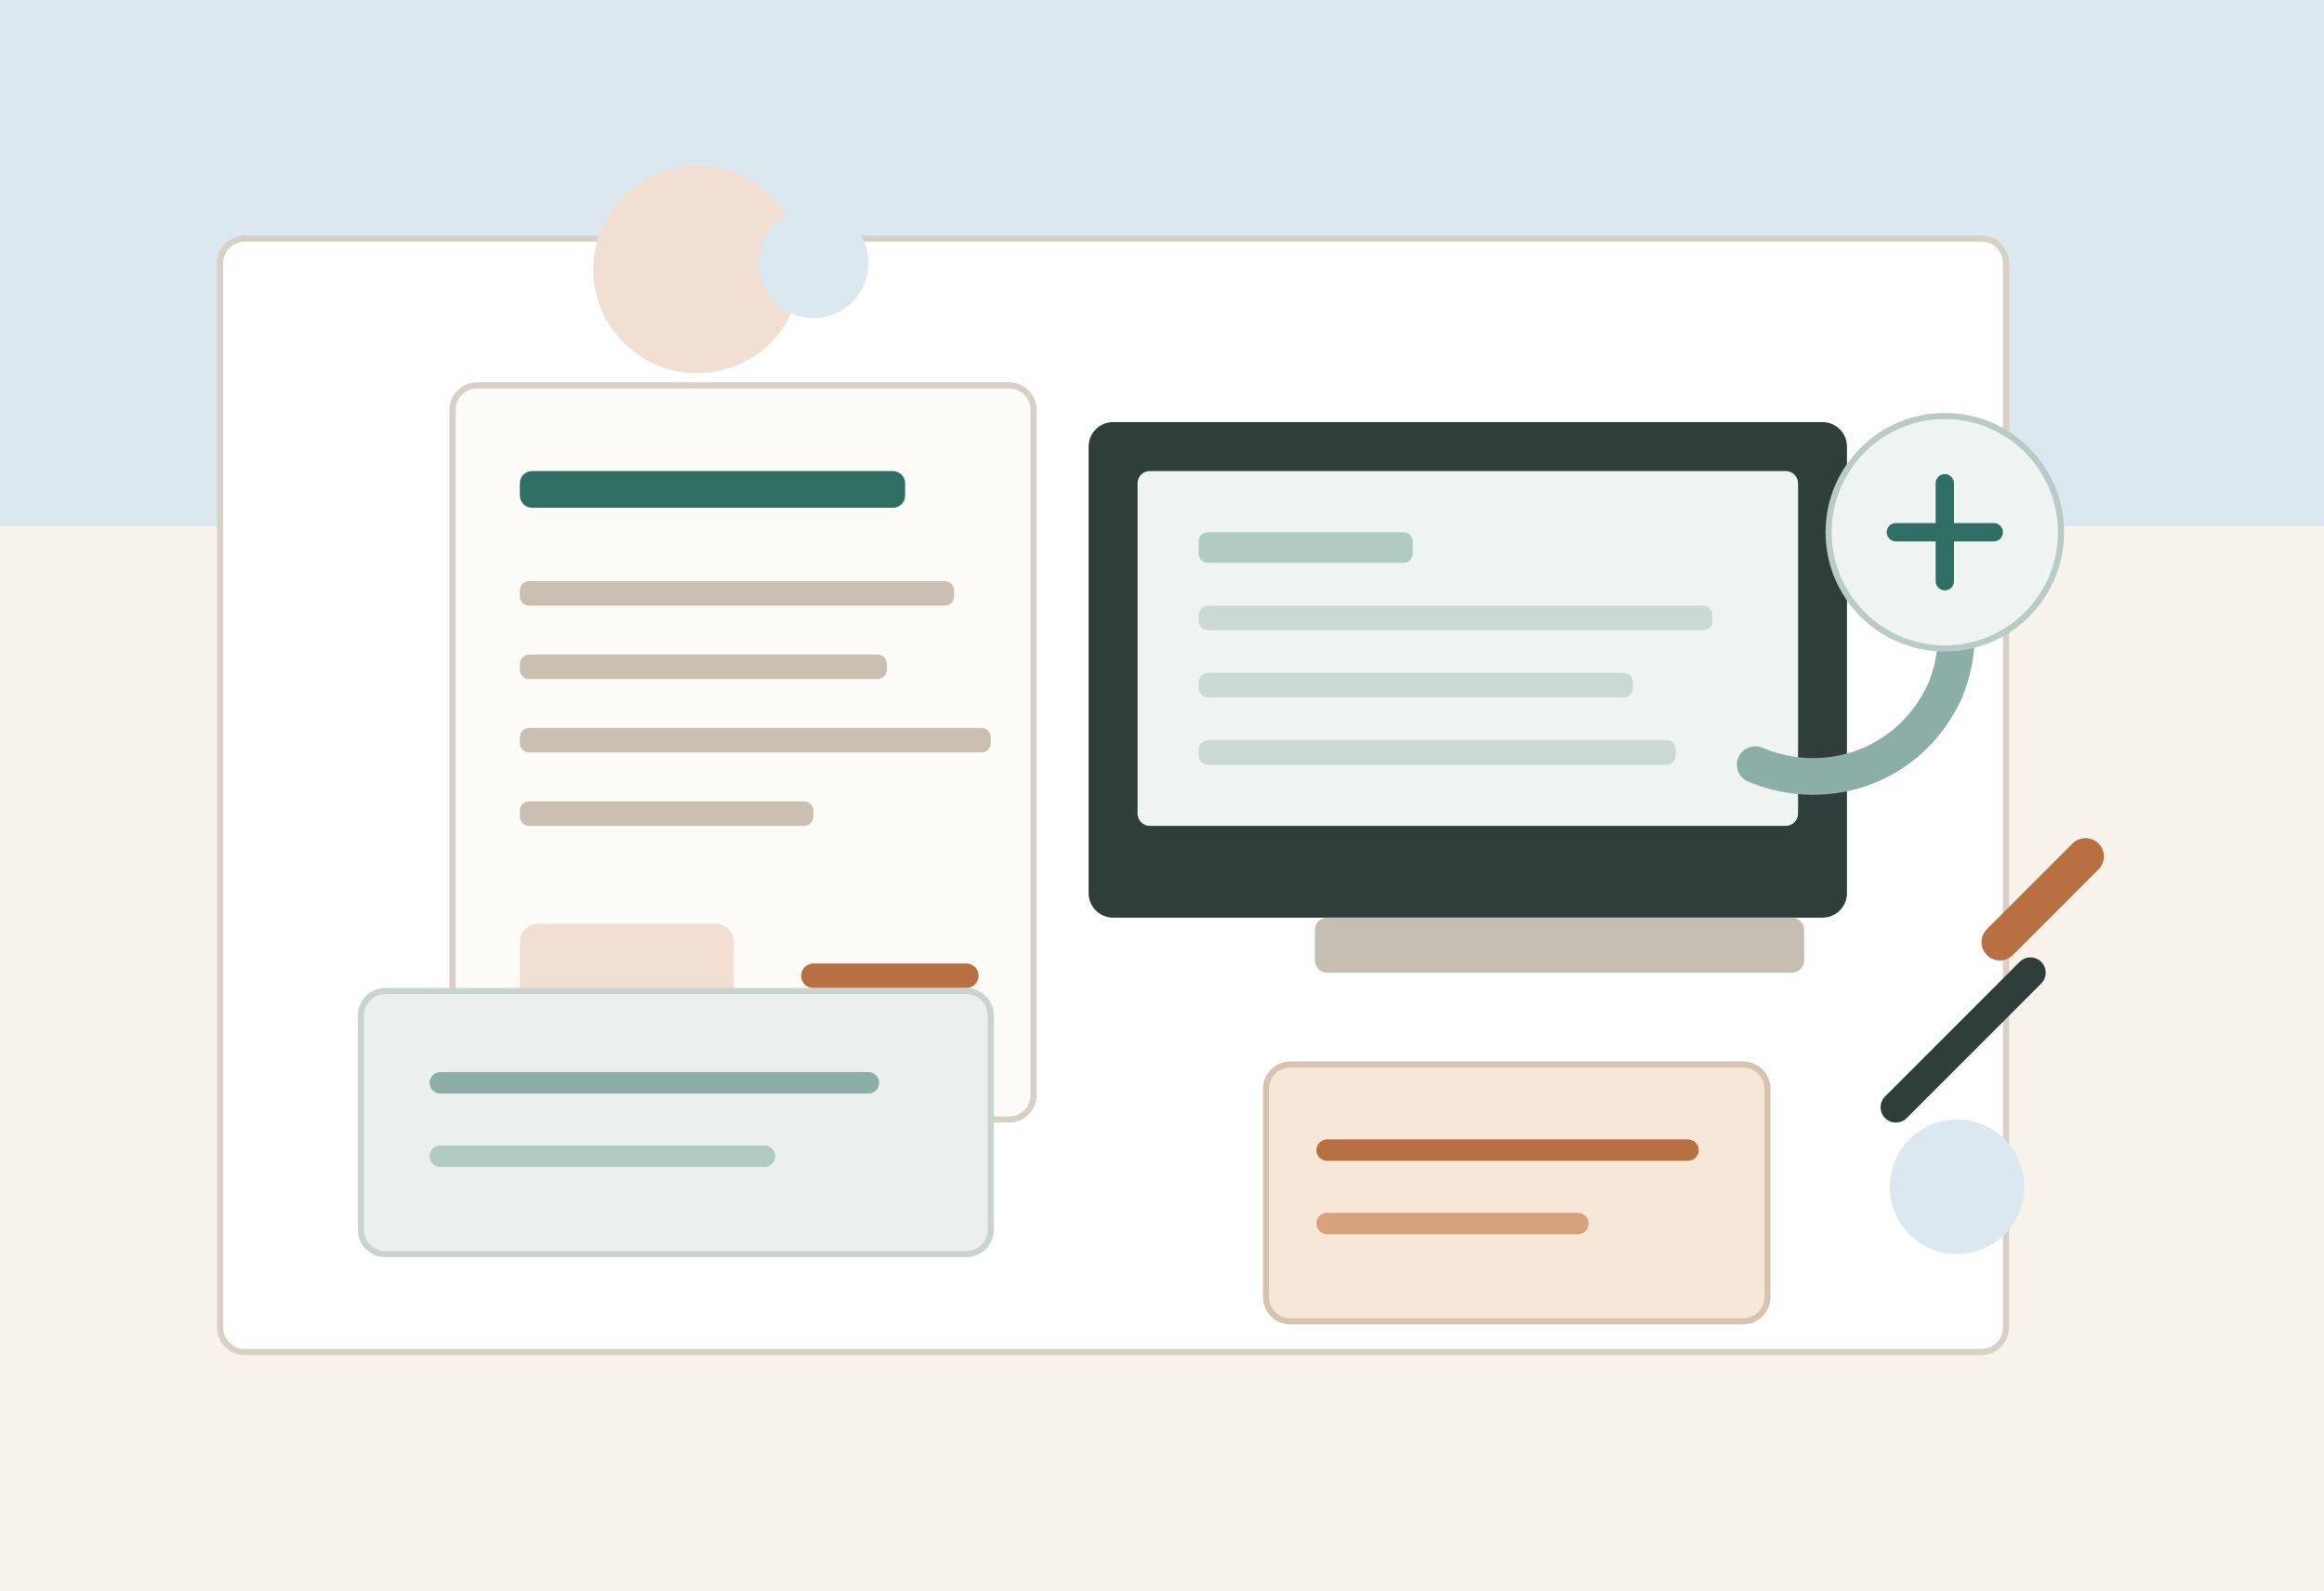
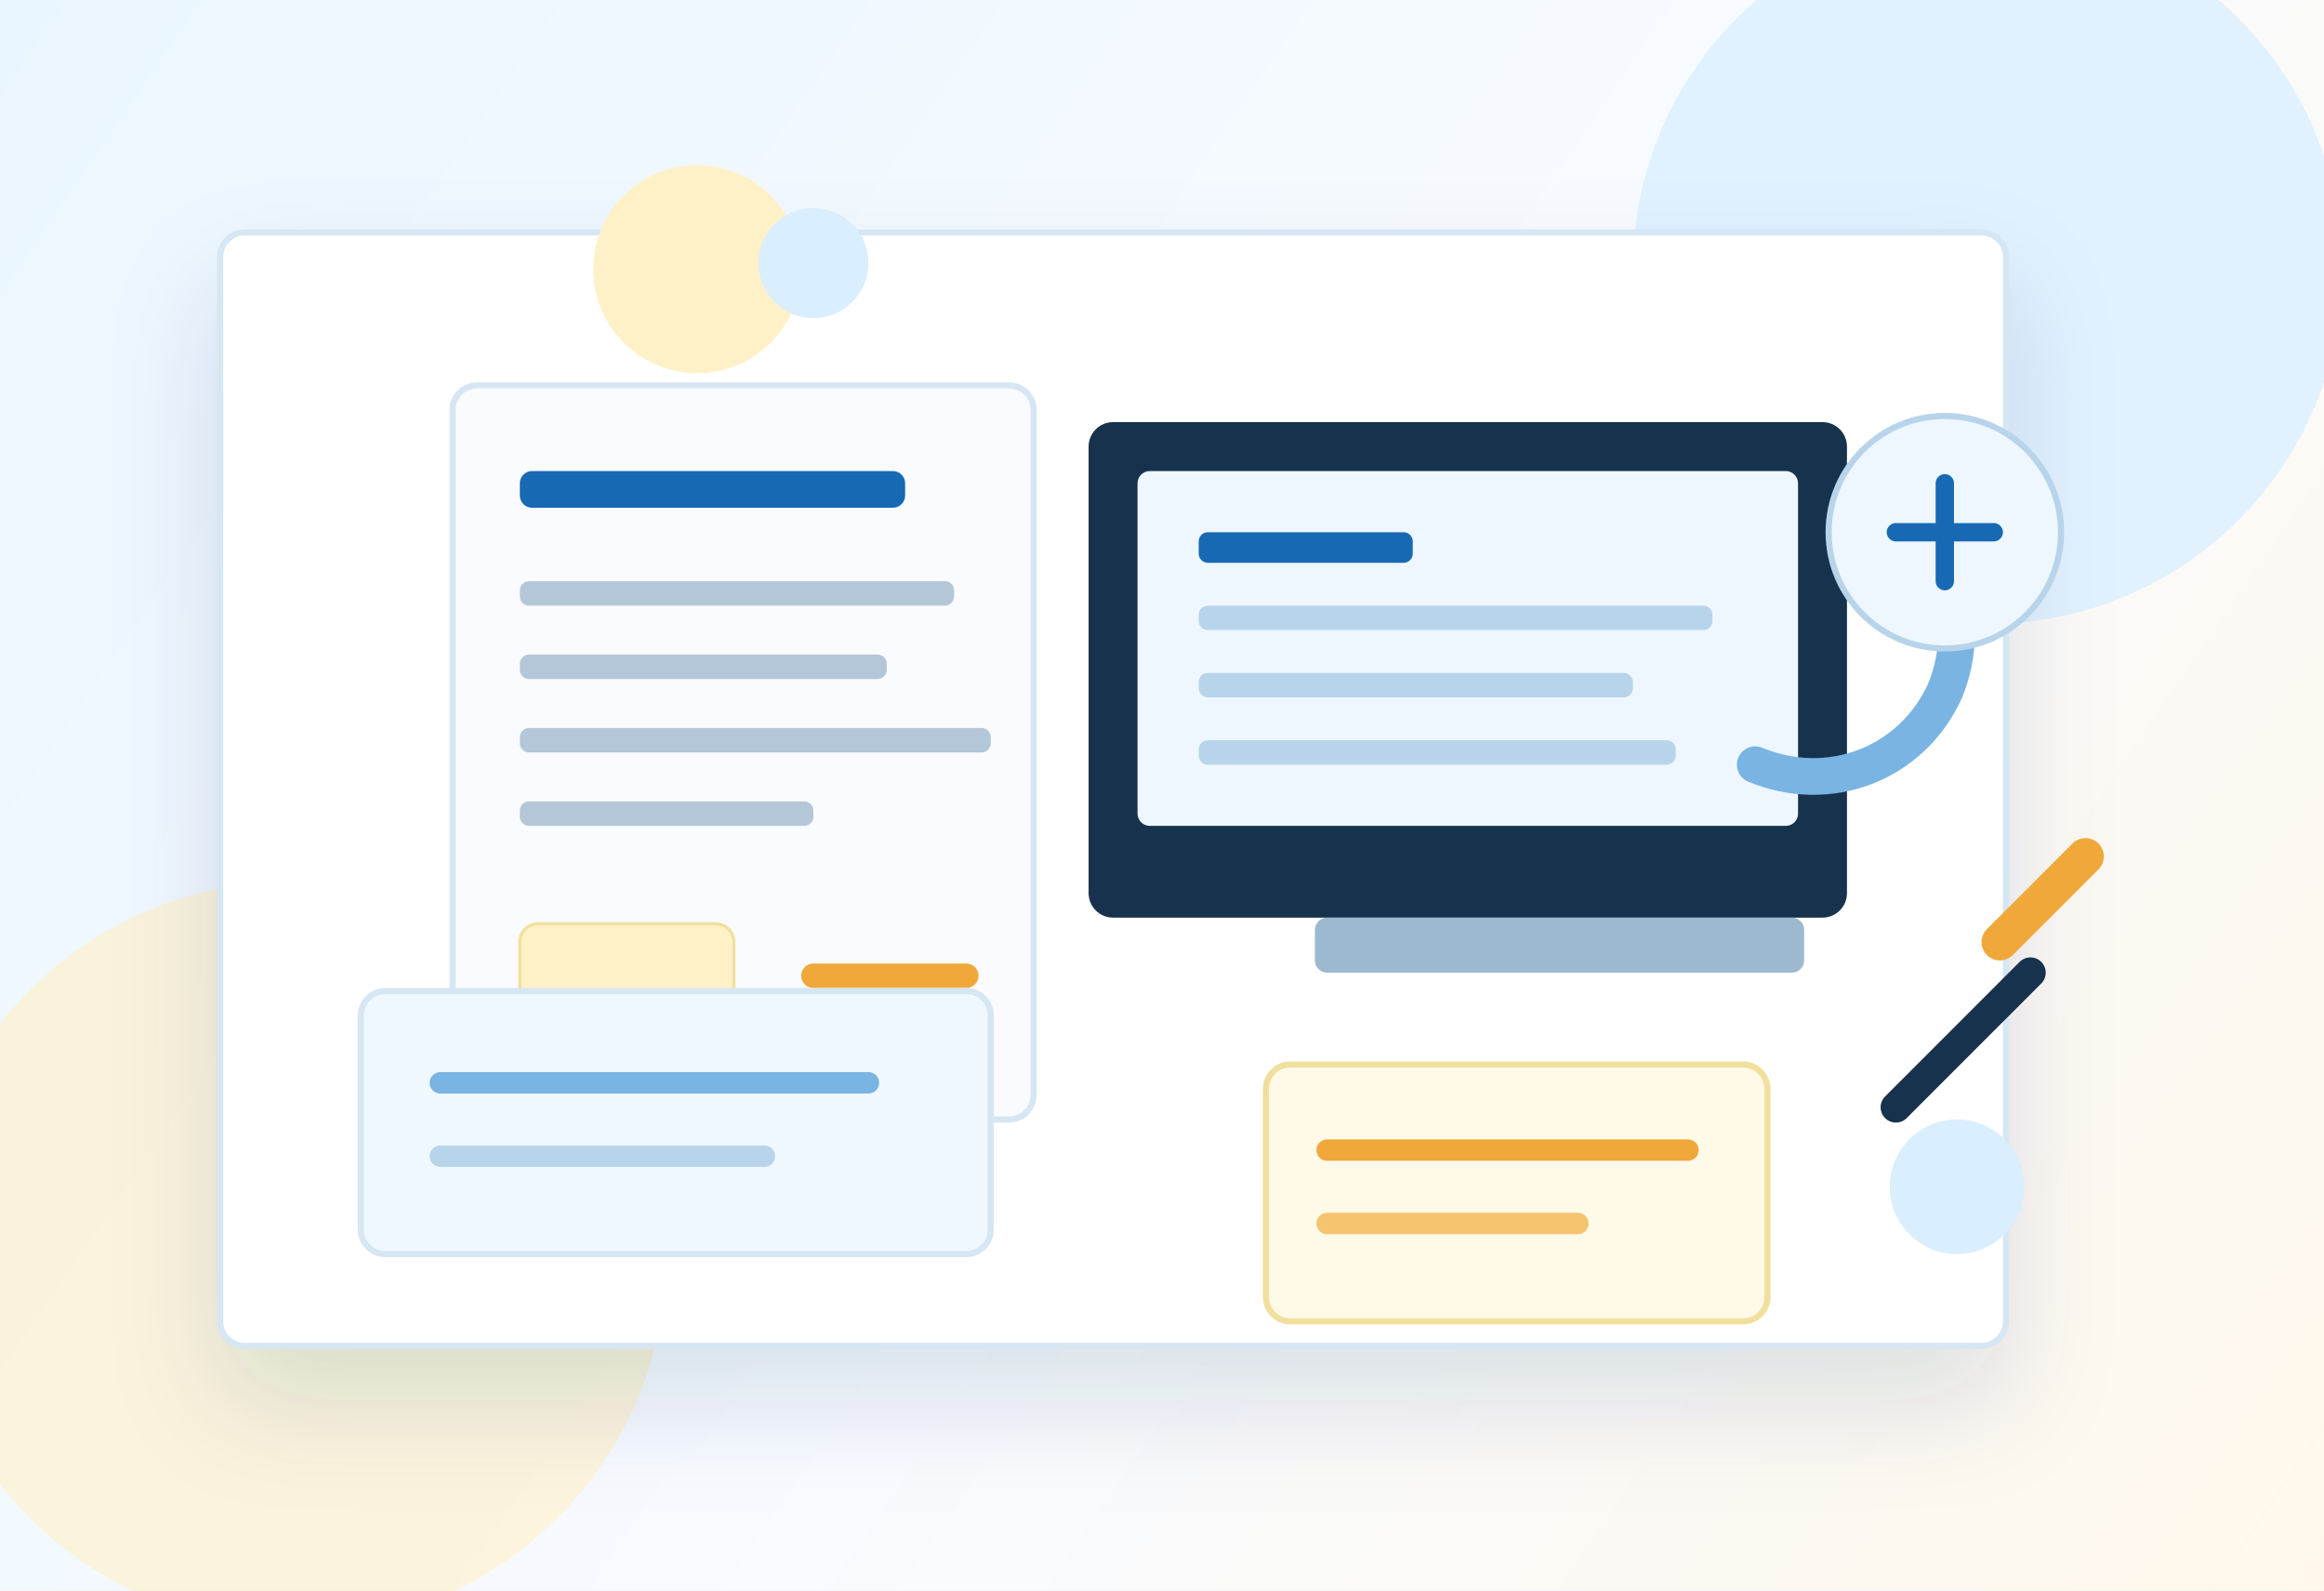
<svg xmlns="http://www.w3.org/2000/svg" width="760" height="520" viewBox="0 0 760 520" fill="none" role="img" aria-labelledby="title desc">
-   <rect width="760" height="520" fill="#F7F2EA" />
-   <rect x="0" y="0" width="760" height="172" fill="#DCE8EF" />
-   <rect x="72" y="78" width="584" height="364" rx="8" fill="#FFFFFF" />
-   <rect x="72" y="78" width="584" height="364" rx="8" stroke="#D8D0C4" stroke-width="2" />
-   <rect x="356" y="138" width="248" height="162" rx="8" fill="#2F3D3B" />
-   <rect x="372" y="154" width="216" height="116" rx="4" fill="#EEF4F2" />
-   <rect x="392" y="174" width="70" height="10" rx="3" fill="#AFCBC4" />
-   <rect x="392" y="198" width="168" height="8" rx="3" fill="#CAD9D5" />
-   <rect x="392" y="220" width="142" height="8" rx="3" fill="#CAD9D5" />
-   <rect x="392" y="242" width="156" height="8" rx="3" fill="#CAD9D5" />
-   <rect x="430" y="300" width="160" height="18" rx="4" fill="#C7BEB2" />
-   <rect x="148" y="126" width="190" height="240" rx="8" fill="#FDFBF7" stroke="#D8D0C4" stroke-width="2" />
-   <rect x="170" y="154" width="126" height="12" rx="4" fill="#2F6F63" />
-   <rect x="170" y="190" width="142" height="8" rx="3" fill="#CABFB0" />
-   <rect x="170" y="214" width="120" height="8" rx="3" fill="#CABFB0" />
-   <rect x="170" y="238" width="154" height="8" rx="3" fill="#CABFB0" />
-   <rect x="170" y="262" width="96" height="8" rx="3" fill="#CABFB0" />
-   <rect x="170" y="302" width="70" height="42" rx="6" fill="#F0DFD2" />
-   <path d="M266 319H316" stroke="#B86F42" stroke-width="8" stroke-linecap="round" />
-   <rect x="118" y="324" width="206" height="86" rx="8" fill="#EAF0EE" stroke="#C7D4D0" stroke-width="2" />
-   <path d="M144 354H284" stroke="#8BAFA7" stroke-width="7" stroke-linecap="round" />
-   <path d="M144 378H250" stroke="#AFCBC4" stroke-width="7" stroke-linecap="round" />
-   <rect x="414" y="348" width="164" height="84" rx="8" fill="#F7E7D9" stroke="#D8C2B0" stroke-width="2" />
-   <path d="M434 376H552" stroke="#B86F42" stroke-width="7" stroke-linecap="round" />
-   <path d="M434 400H516" stroke="#D7A17B" stroke-width="7" stroke-linecap="round" />
-   <path d="M612 164C636 174 646 202 636 226C625 250 598 260 574 250" stroke="#8BAFA7" stroke-width="12" stroke-linecap="round" />
-   <circle cx="636" cy="174" r="38" fill="#EEF4F2" stroke="#B8CBC7" stroke-width="2" />
-   <path d="M620 174H652" stroke="#2F6F63" stroke-width="6" stroke-linecap="round" />
-   <path d="M636 158V190" stroke="#2F6F63" stroke-width="6" stroke-linecap="round" />
-   <path d="M620 362L664 318" stroke="#2F3D3B" stroke-width="10" stroke-linecap="round" />
-   <path d="M654 308L682 280" stroke="#B86F42" stroke-width="12" stroke-linecap="round" />
-   <circle cx="228" cy="88" r="34" fill="#F0DFD2" />
-   <circle cx="266" cy="86" r="18" fill="#DCE8EF" />
-   <circle cx="640" cy="388" r="22" fill="#DCE8EF" />
+   <defs>
+     <linearGradient id="bg" x1="0" y1="0" x2="760" y2="520" gradientUnits="userSpaceOnUse">
+       <stop offset="0" stop-color="#EAF6FF" />
+       <stop offset="0.55" stop-color="#F8FBFF" />
+       <stop offset="1" stop-color="#FFF8EB" />
+     </linearGradient>
+     <filter id="shadow" x="-20%" y="-20%" width="140%" height="140%">
+       <feDropShadow dx="0" dy="18" stdDeviation="18" flood-color="#123A66" flood-opacity="0.13" />
+     </filter>
+   </defs>
+   <rect width="760" height="520" fill="url(#bg)" />
+   <circle cx="650" cy="88" r="116" fill="#D9EEFF" opacity="0.76" />
+   <circle cx="96" cy="410" r="122" fill="#FFF1C7" opacity="0.62" />
+   <g filter="url(#shadow)">
+     <rect x="72" y="76" width="584" height="364" rx="8" fill="#FFFFFF" />
+   </g>
+   <rect x="72" y="76" width="584" height="364" rx="8" stroke="#D6E6F3" stroke-width="2" />
+   <rect x="356" y="138" width="248" height="162" rx="8" fill="#17324D" />
+   <rect x="372" y="154" width="216" height="116" rx="4" fill="#EEF7FF" />
+   <rect x="392" y="174" width="70" height="10" rx="3" fill="#1769B3" />
+   <rect x="392" y="198" width="168" height="8" rx="3" fill="#B8D4EA" />
+   <rect x="392" y="220" width="142" height="8" rx="3" fill="#B8D4EA" />
+   <rect x="392" y="242" width="156" height="8" rx="3" fill="#B8D4EA" />
+   <rect x="430" y="300" width="160" height="18" rx="4" fill="#9DB9D0" />
+   <rect x="148" y="126" width="190" height="240" rx="8" fill="#F9FBFF" stroke="#D6E6F3" stroke-width="2" />
+   <rect x="170" y="154" width="126" height="12" rx="4" fill="#1769B3" />
+   <rect x="170" y="190" width="142" height="8" rx="3" fill="#B4C7D8" />
+   <rect x="170" y="214" width="120" height="8" rx="3" fill="#B4C7D8" />
+   <rect x="170" y="238" width="154" height="8" rx="3" fill="#B4C7D8" />
+   <rect x="170" y="262" width="96" height="8" rx="3" fill="#B4C7D8" />
+   <rect x="170" y="302" width="70" height="42" rx="6" fill="#FFF1C7" stroke="#F1DF9D" />
+   <path d="M266 319H316" stroke="#F0A83B" stroke-width="8" stroke-linecap="round" />
+   <rect x="118" y="324" width="206" height="86" rx="8" fill="#F0F8FF" stroke="#D6E6F3" stroke-width="2" />
+   <path d="M144 354H284" stroke="#79B4E2" stroke-width="7" stroke-linecap="round" />
+   <path d="M144 378H250" stroke="#B8D4EA" stroke-width="7" stroke-linecap="round" />
+   <rect x="414" y="348" width="164" height="84" rx="8" fill="#FFF9E8" stroke="#F1DF9D" stroke-width="2" />
+   <path d="M434 376H552" stroke="#F0A83B" stroke-width="7" stroke-linecap="round" />
+   <path d="M434 400H516" stroke="#F6C36E" stroke-width="7" stroke-linecap="round" />
+   <path d="M612 164C636 174 646 202 636 226C625 250 598 260 574 250" stroke="#79B4E2" stroke-width="12" stroke-linecap="round" />
+   <circle cx="636" cy="174" r="38" fill="#EEF7FF" stroke="#B8D4EA" stroke-width="2" />
+   <path d="M620 174H652" stroke="#1769B3" stroke-width="6" stroke-linecap="round" />
+   <path d="M636 158V190" stroke="#1769B3" stroke-width="6" stroke-linecap="round" />
+   <path d="M620 362L664 318" stroke="#17324D" stroke-width="10" stroke-linecap="round" />
+   <path d="M654 308L682 280" stroke="#F0A83B" stroke-width="12" stroke-linecap="round" />
+   <circle cx="228" cy="88" r="34" fill="#FFF1C7" />
+   <circle cx="266" cy="86" r="18" fill="#D9EEFF" />
+   <circle cx="640" cy="388" r="22" fill="#D9EEFF" />
</svg>
